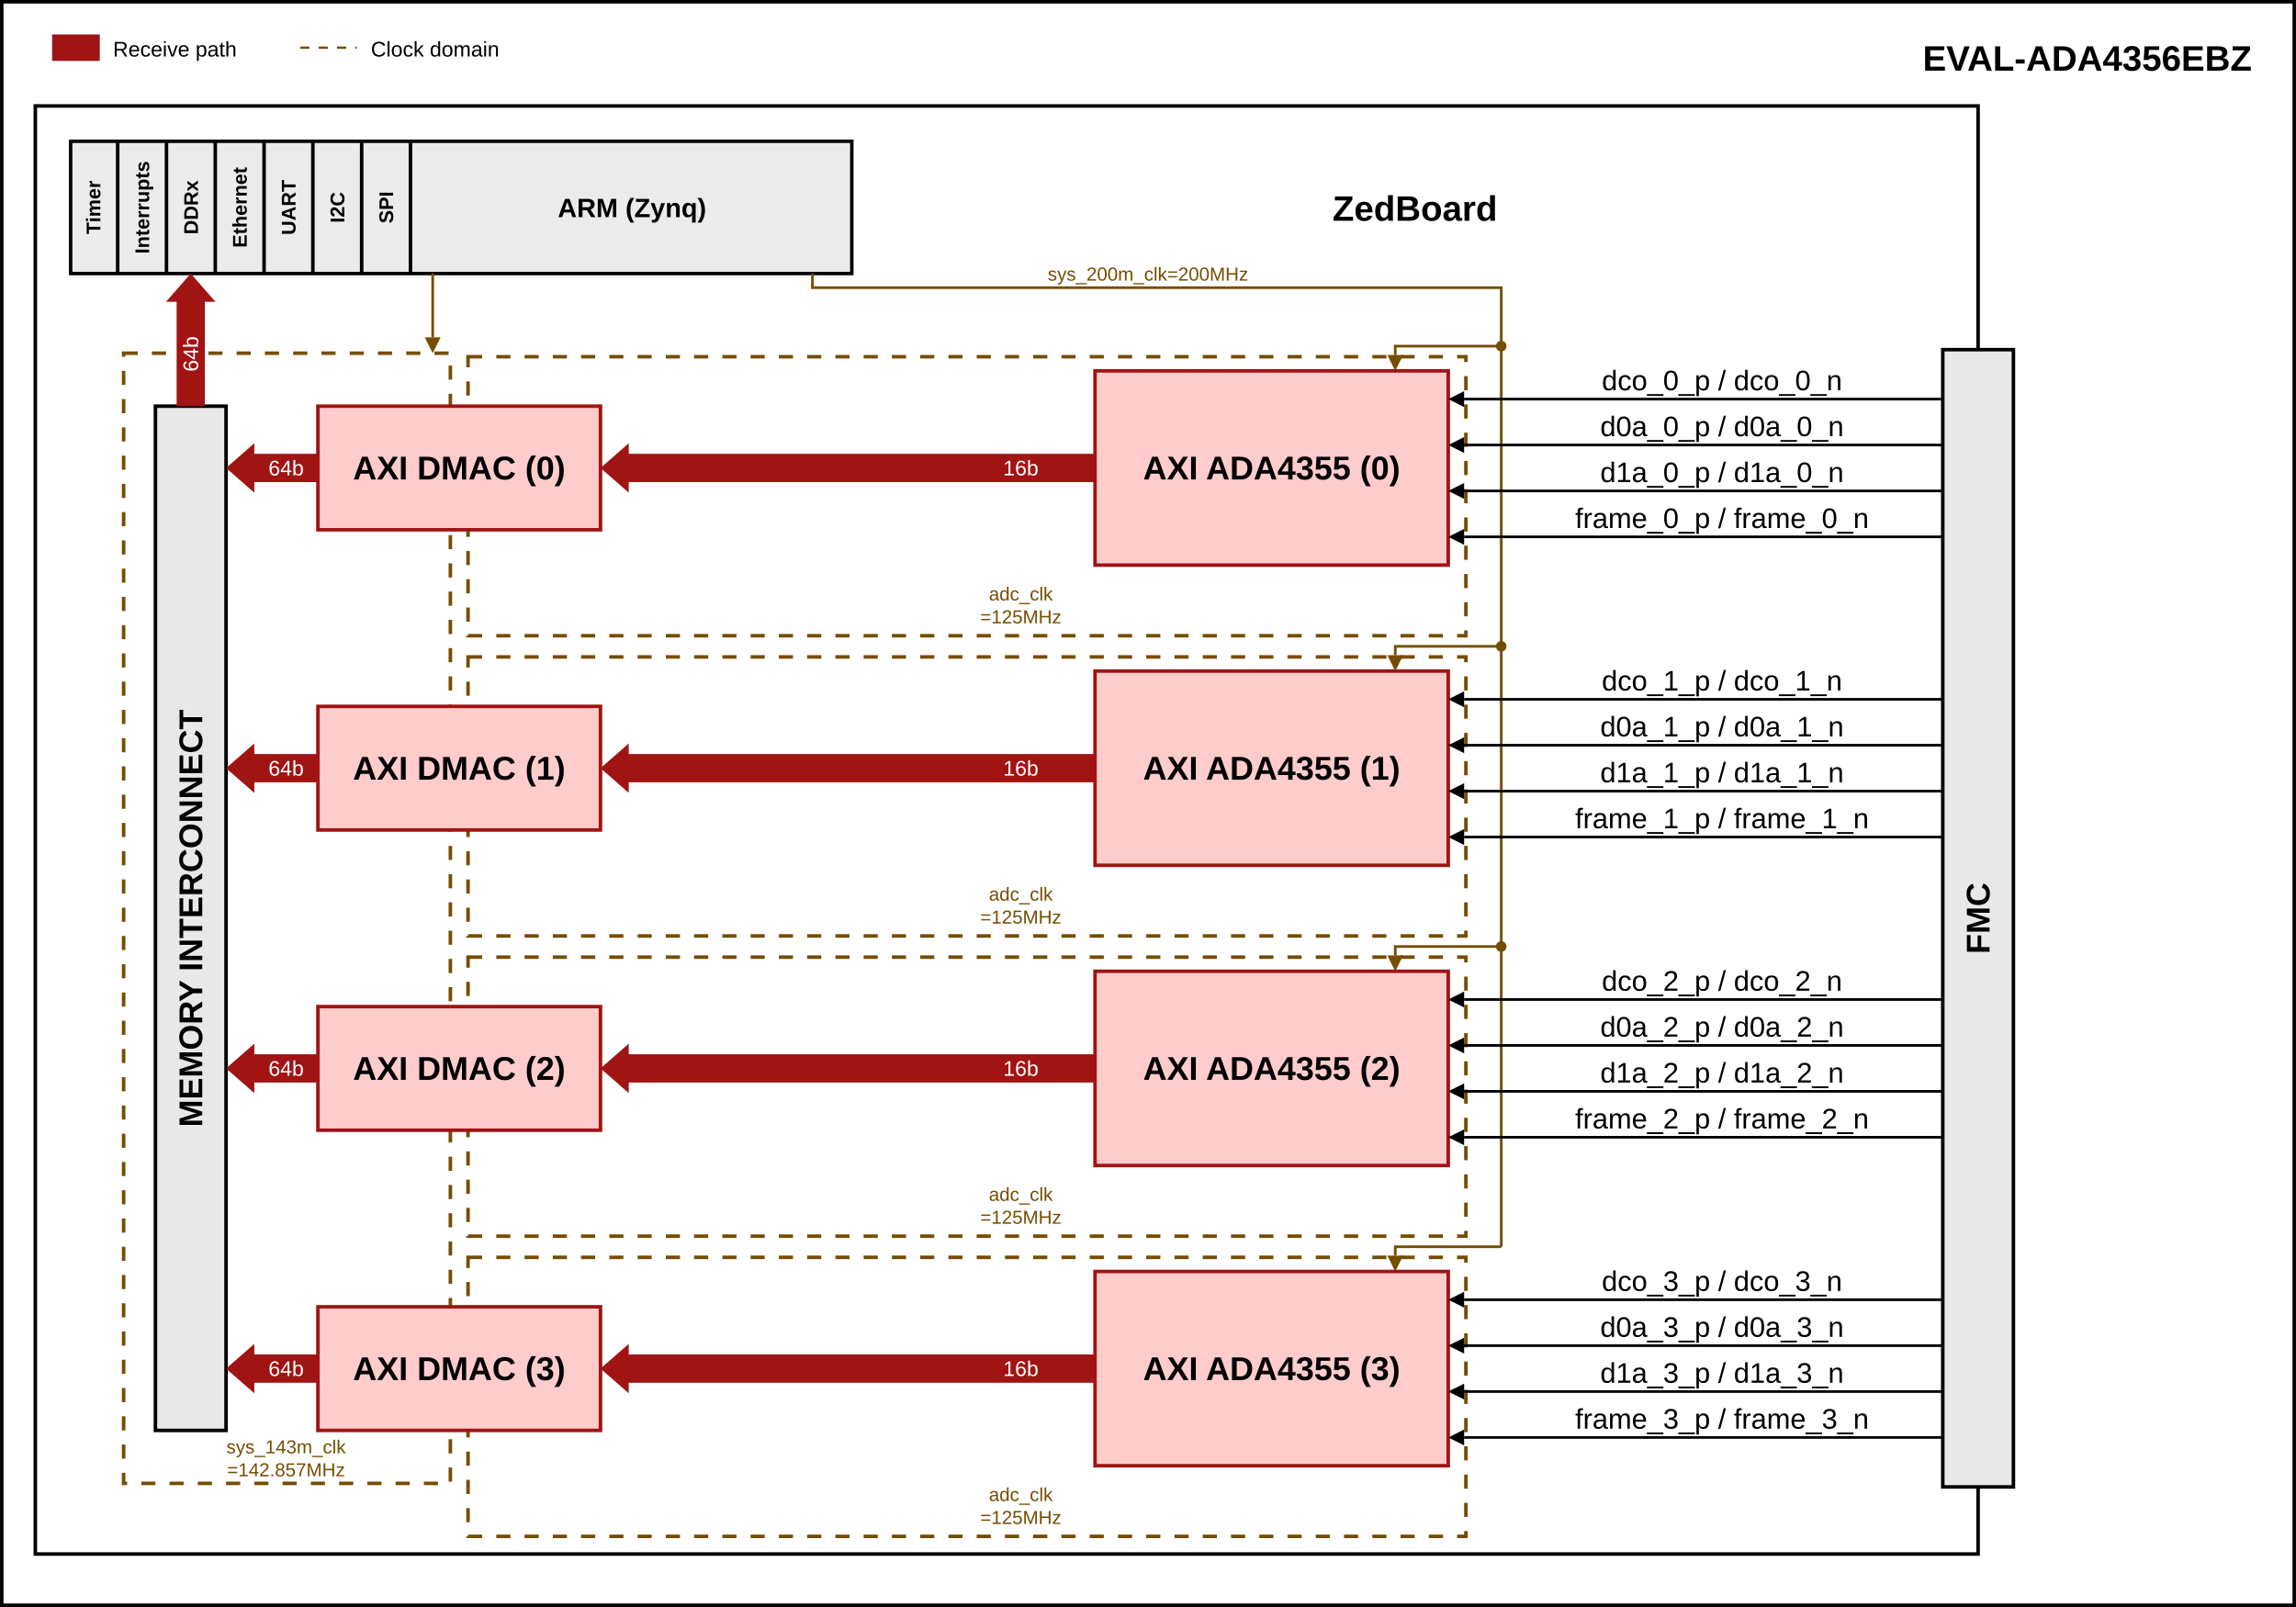
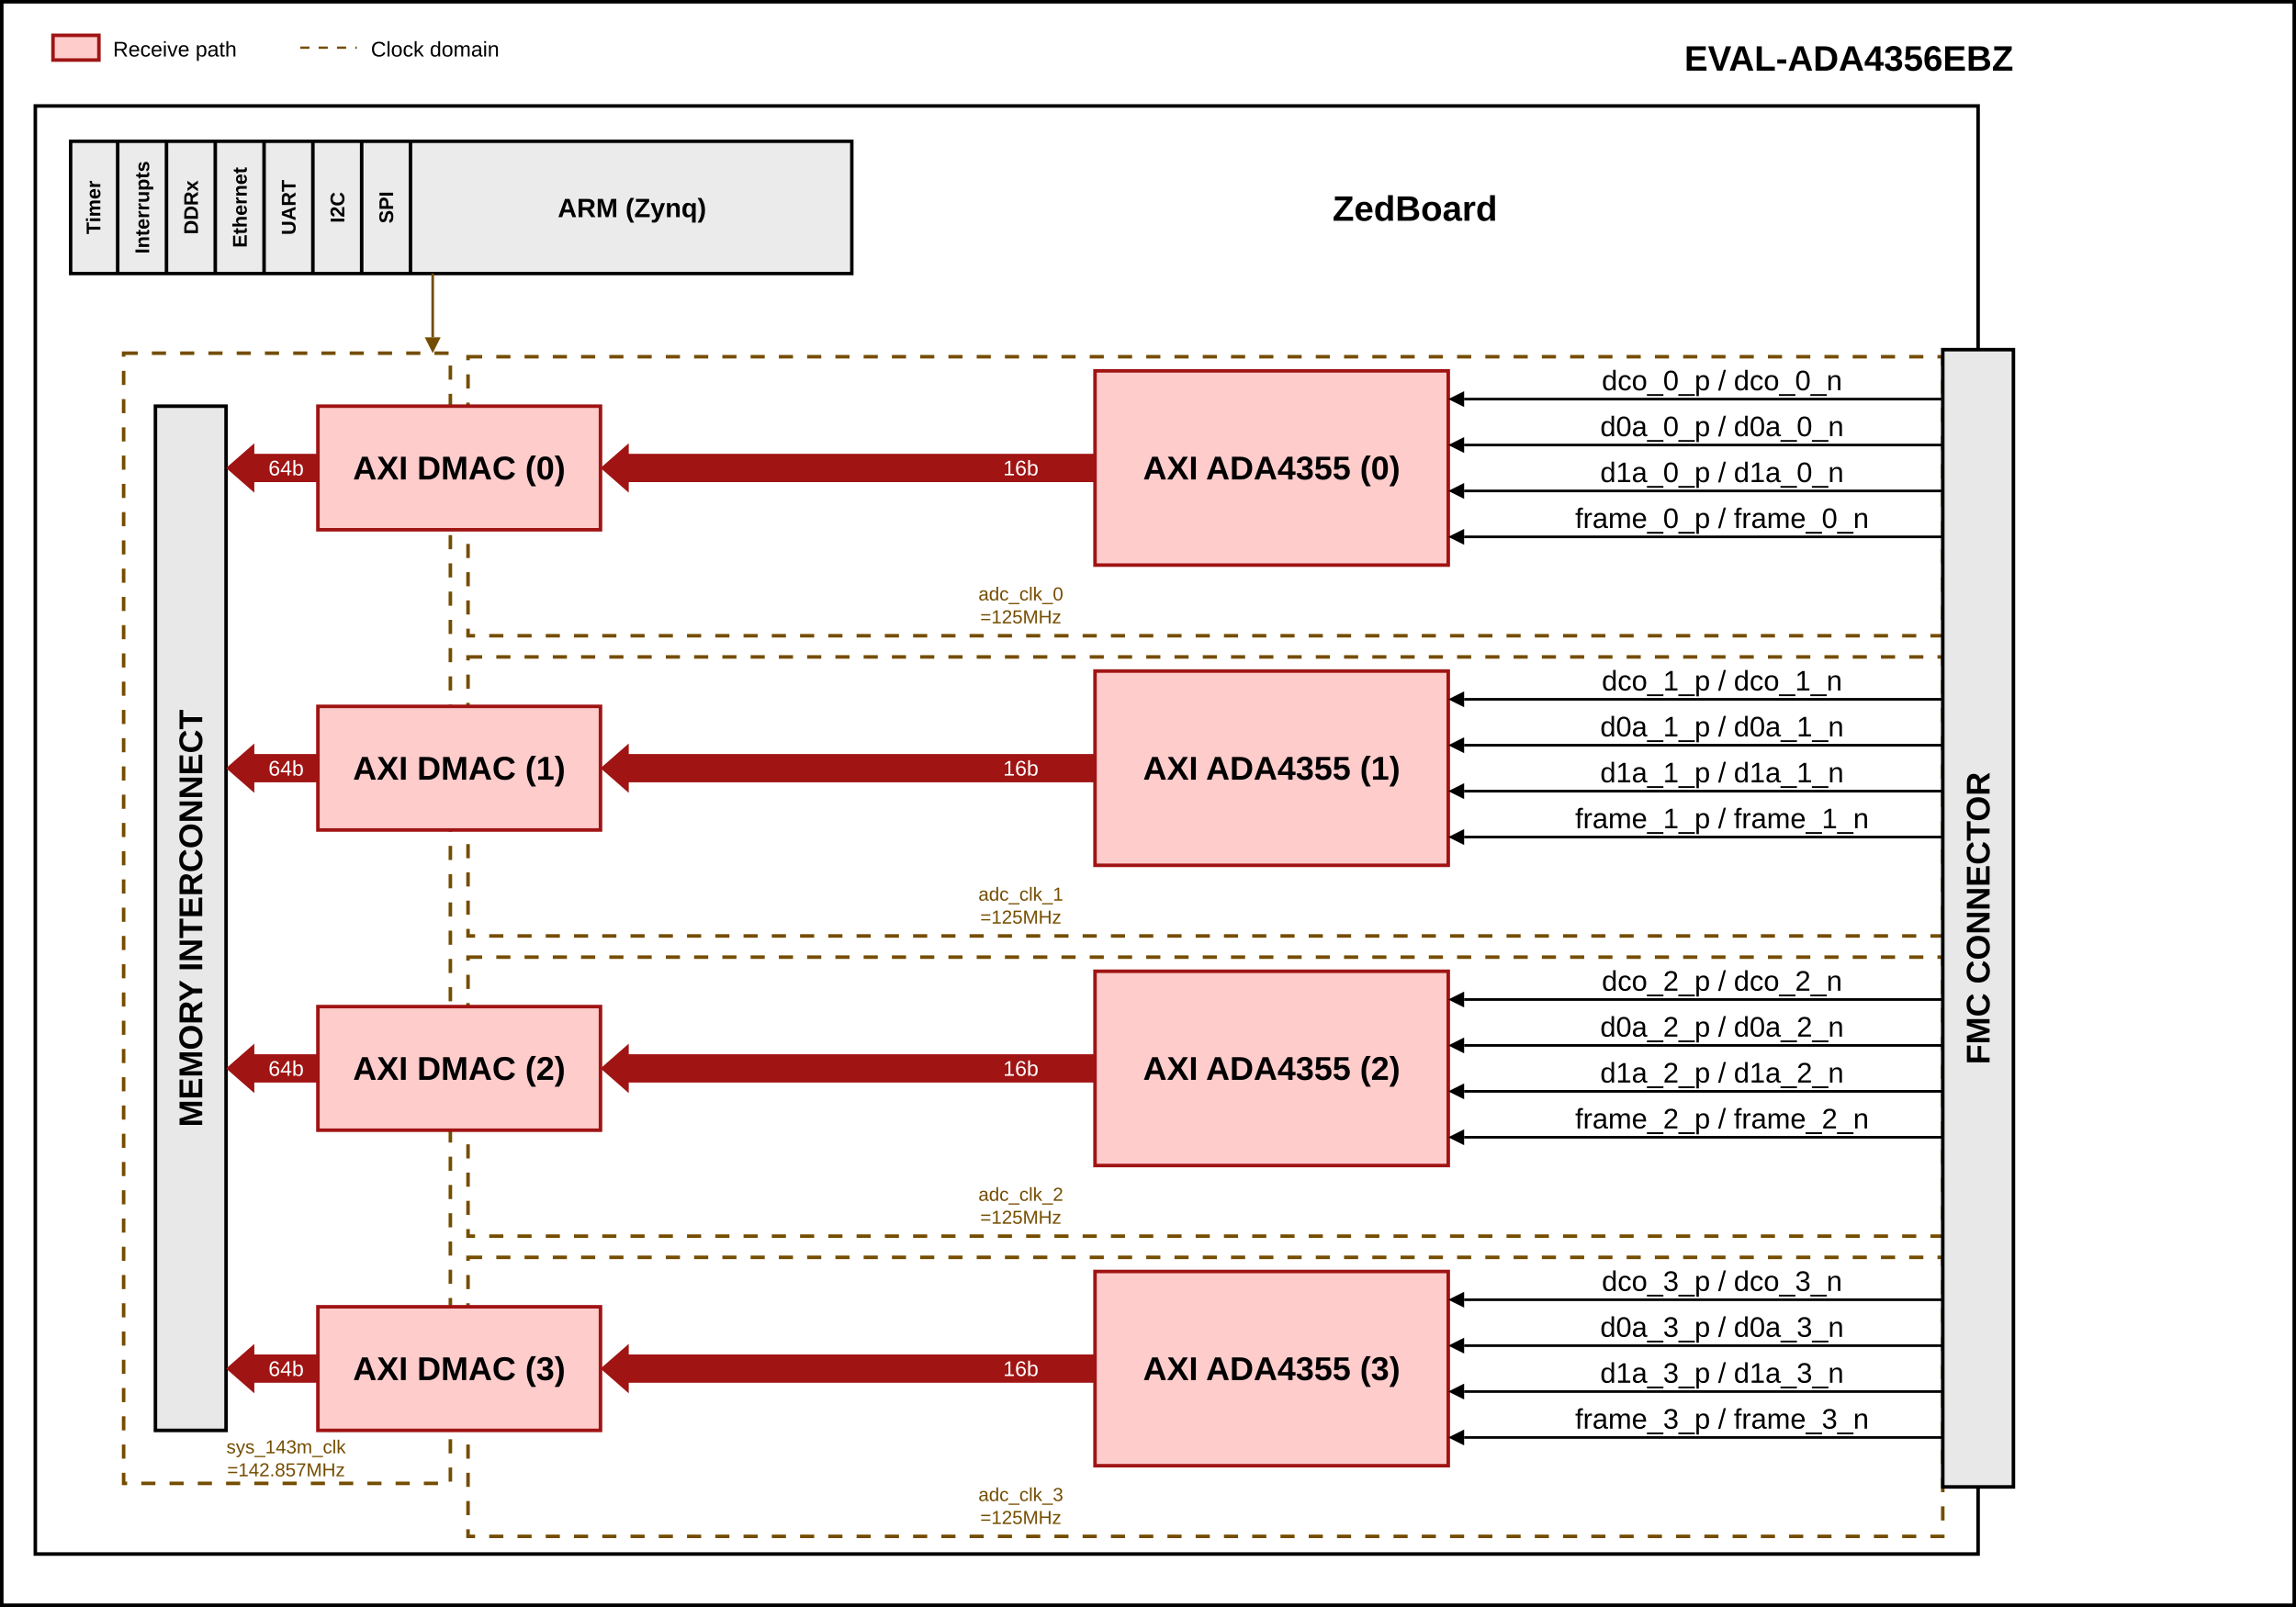
<svg xmlns="http://www.w3.org/2000/svg" version="1.1" width="1300" height="910" viewBox="0 0 1300 910">
  <rect x="1" y="1" width="1298" height="908" style="fill:#ffffff;stroke:#000000;stroke-width:2" />
-   <rect x="30.00" y="20.00" width="26.00" height="14.00" style="fill:#a01414;stroke:#a01414;stroke-width:1" />
+   <rect x="30.00" y="20.00" width="26.00" height="14.00" style="fill:#ffcccc;stroke:#a01414;stroke-width:2" />
  <text x="64.00" y="32.00" style="font-family:Arial;font-size:12px;font-weight:normal;fill:#000000;text-anchor:start">Receive path</text>
  <path d="M 170,27 L 202,27" style="fill:none;stroke:#754d00;stroke-width:1.3;stroke-dasharray:5.2,5.2" />
  <text x="210.00" y="32.00" style="font-family:Arial;font-size:12px;font-weight:normal;fill:#000000;text-anchor:start">Clock domain</text>
-   <text x="1275.00" y="40.00" style="font-family:Arial;font-size:20px;font-weight:bold;fill:#000000;text-anchor:end">EVAL-ADA4356EBZ</text>
+   <text x="1140.00" y="40.00" style="font-family:Arial;font-size:20px;font-weight:bold;fill:#000000;text-anchor:end">EVAL-ADA4356EBZ</text>
  <rect x="20.00" y="60.00" width="1100.00" height="820.00" style="fill:none;stroke:#000000;stroke-width:2" />
  <rect x="40.00" y="80.00" width="442.30" height="74.90" style="fill:#ebebeb;stroke:#000000;stroke-width:1.94" />
  <text x="56.81" y="117.45" transform="rotate(-90 56.81 117.45)" style="font-family:Arial;font-size:11.25px;font-weight:bold;fill:#000000;text-anchor:middle">Timer</text>
  <path d="M 66.63,80.00 L 66.63,154.90" style="fill:none;stroke:#000000;stroke-width:2" />
  <text x="84.44" y="117.45" transform="rotate(-90 84.44 117.45)" style="font-family:Arial;font-size:11.25px;font-weight:bold;fill:#000000;text-anchor:middle">Interrupts</text>
  <path d="M 94.26,80.00 L 94.26,154.90" style="fill:none;stroke:#000000;stroke-width:2" />
  <text x="112.07" y="117.45" transform="rotate(-90 112.07 117.45)" style="font-family:Arial;font-size:11.25px;font-weight:bold;fill:#000000;text-anchor:middle">DDRx</text>
  <path d="M 121.89,80.00 L 121.89,154.90" style="fill:none;stroke:#000000;stroke-width:2" />
  <text x="139.70" y="117.45" transform="rotate(-90 139.70 117.45)" style="font-family:Arial;font-size:11.25px;font-weight:bold;fill:#000000;text-anchor:middle">Ethernet</text>
  <path d="M 149.52,80.00 L 149.52,154.90" style="fill:none;stroke:#000000;stroke-width:2" />
  <text x="167.33" y="117.45" transform="rotate(-90 167.33 117.45)" style="font-family:Arial;font-size:11.25px;font-weight:bold;fill:#000000;text-anchor:middle">UART</text>
  <path d="M 177.15,80.00 L 177.15,154.90" style="fill:none;stroke:#000000;stroke-width:2" />
  <text x="194.96" y="117.45" transform="rotate(-90 194.96 117.45)" style="font-family:Arial;font-size:11.25px;font-weight:bold;fill:#000000;text-anchor:middle">I2C</text>
  <path d="M 204.78,80.00 L 204.78,154.90" style="fill:none;stroke:#000000;stroke-width:2" />
  <text x="222.59" y="117.45" transform="rotate(-90 222.59 117.45)" style="font-family:Arial;font-size:11.25px;font-weight:bold;fill:#000000;text-anchor:middle">SPI</text>
  <path d="M 232.41,80.00 L 232.41,154.90" style="fill:none;stroke:#000000;stroke-width:2" />
  <text x="357.86" y="122.95" style="font-family:Arial;font-size:15px;font-weight:bold;fill:#000000;text-anchor:middle">ARM (Zynq)</text>
  <text x="801.15" y="125.00" style="font-family:Arial;font-size:20px;font-weight:bold;fill:#000000;text-anchor:middle">ZedBoard</text>
  <rect x="70.00" y="200.00" width="185.00" height="640.00" style="fill:none;stroke:#754d00;stroke-width:2;stroke-dasharray:8,8" />
  <text x="162.00" y="823.00" style="font-family:Arial;font-size:10.67px;font-weight:normal;fill:#754d00;text-anchor:middle">sys_143m_clk</text>
  <text x="162.00" y="836.00" style="font-family:Arial;font-size:10.67px;font-weight:normal;fill:#754d00;text-anchor:middle">=142.857MHz</text>
-   <rect x="265.00" y="202.00" width="565.00" height="158.00" style="fill:none;stroke:#754d00;stroke-width:2;stroke-dasharray:8,8" />
-   <text x="578.00" y="340.00" style="font-family:Arial;font-size:10.67px;font-weight:normal;fill:#754d00;text-anchor:middle">adc_clk</text>
+   <rect x="265.00" y="202.00" width="835.00" height="158.00" style="fill:none;stroke:#754d00;stroke-width:2;stroke-dasharray:8,8" />
+   <text x="578.00" y="340.00" style="font-family:Arial;font-size:10.67px;font-weight:normal;fill:#754d00;text-anchor:middle">adc_clk_0</text>
  <text x="578.00" y="353.00" style="font-family:Arial;font-size:10.67px;font-weight:normal;fill:#754d00;text-anchor:middle">=125MHz</text>
-   <rect x="265.00" y="372.00" width="565.00" height="158.00" style="fill:none;stroke:#754d00;stroke-width:2;stroke-dasharray:8,8" />
-   <text x="578.00" y="510.00" style="font-family:Arial;font-size:10.67px;font-weight:normal;fill:#754d00;text-anchor:middle">adc_clk</text>
+   <rect x="265.00" y="372.00" width="835.00" height="158.00" style="fill:none;stroke:#754d00;stroke-width:2;stroke-dasharray:8,8" />
+   <text x="578.00" y="510.00" style="font-family:Arial;font-size:10.67px;font-weight:normal;fill:#754d00;text-anchor:middle">adc_clk_1</text>
  <text x="578.00" y="523.00" style="font-family:Arial;font-size:10.67px;font-weight:normal;fill:#754d00;text-anchor:middle">=125MHz</text>
-   <rect x="265.00" y="542.00" width="565.00" height="158.00" style="fill:none;stroke:#754d00;stroke-width:2;stroke-dasharray:8,8" />
-   <text x="578.00" y="680.00" style="font-family:Arial;font-size:10.67px;font-weight:normal;fill:#754d00;text-anchor:middle">adc_clk</text>
+   <rect x="265.00" y="542.00" width="835.00" height="158.00" style="fill:none;stroke:#754d00;stroke-width:2;stroke-dasharray:8,8" />
+   <text x="578.00" y="680.00" style="font-family:Arial;font-size:10.67px;font-weight:normal;fill:#754d00;text-anchor:middle">adc_clk_2</text>
  <text x="578.00" y="693.00" style="font-family:Arial;font-size:10.67px;font-weight:normal;fill:#754d00;text-anchor:middle">=125MHz</text>
-   <rect x="265.00" y="712.00" width="565.00" height="158.00" style="fill:none;stroke:#754d00;stroke-width:2;stroke-dasharray:8,8" />
-   <text x="578.00" y="850.00" style="font-family:Arial;font-size:10.67px;font-weight:normal;fill:#754d00;text-anchor:middle">adc_clk</text>
+   <rect x="265.00" y="712.00" width="835.00" height="158.00" style="fill:none;stroke:#754d00;stroke-width:2;stroke-dasharray:8,8" />
+   <text x="578.00" y="850.00" style="font-family:Arial;font-size:10.67px;font-weight:normal;fill:#754d00;text-anchor:middle">adc_clk_3</text>
  <text x="578.00" y="863.00" style="font-family:Arial;font-size:10.67px;font-weight:normal;fill:#754d00;text-anchor:middle">=125MHz</text>
  <path d="M 245.00,154.90 L 245.00,191.00" style="fill:none;stroke:#754d00;stroke-width:1.5" />
  <polygon points="245.00,200.00 240.50,191.00 249.50,191.00" style="fill:#754d00;stroke:none" />
-   <path d="M 460.00,154.90 L 460.00,162.90 L 850.00,162.90 L 850.00,706.00" style="fill:none;stroke:#754d00;stroke-width:1.5" />
-   <text x="650.00" y="158.90" style="font-family:Arial;font-size:10.67px;font-weight:normal;fill:#754d00;text-anchor:middle">sys_200m_clk=200MHz</text>
-   <circle cx="850.00" cy="196.00" r="3" style="fill:#754d00;stroke:none" />
-   <path d="M 850.00,196.00 L 790.00,196.00 L 790.00,201.00" style="fill:none;stroke:#754d00;stroke-width:1.5" />
-   <polygon points="790.00,210.00 785.50,201.00 794.50,201.00" style="fill:#754d00;stroke:none" />
-   <circle cx="850.00" cy="366.00" r="3" style="fill:#754d00;stroke:none" />
-   <path d="M 850.00,366.00 L 790.00,366.00 L 790.00,371.00" style="fill:none;stroke:#754d00;stroke-width:1.5" />
-   <polygon points="790.00,380.00 785.50,371.00 794.50,371.00" style="fill:#754d00;stroke:none" />
-   <circle cx="850.00" cy="536.00" r="3" style="fill:#754d00;stroke:none" />
-   <path d="M 850.00,536.00 L 790.00,536.00 L 790.00,541.00" style="fill:none;stroke:#754d00;stroke-width:1.5" />
-   <polygon points="790.00,550.00 785.50,541.00 794.50,541.00" style="fill:#754d00;stroke:none" />
-   <path d="M 850.00,706.00 L 790.00,706.00 L 790.00,711.00" style="fill:none;stroke:#754d00;stroke-width:1.5" />
-   <polygon points="790.00,720.00 785.50,711.00 794.50,711.00" style="fill:#754d00;stroke:none" />
  <rect x="88.00" y="230.00" width="40.00" height="580.00" style="fill:#e8e8e8;stroke:#000000;stroke-width:2" />
  <text x="114.50" y="520.00" transform="rotate(-90 114.50 520.00)" style="font-family:Arial;font-size:18.67px;font-weight:bold;fill:#000000;text-anchor:middle">MEMORY INTERCONNECT</text>
-   <polygon points="100.00,230.00 100.00,170.90 94.00,170.90 108.00,154.90 122.00,170.90 116.00,170.90 116.00,230.00" style="fill:#a01414;stroke:none" />
-   <text x="112.20" y="200.45" transform="rotate(-90 112.20 200.45)" style="font-family:Arial;font-size:12px;font-weight:normal;fill:#ffffff;text-anchor:middle">64b</text>
  <rect x="620.00" y="210.00" width="200.00" height="110.00" style="fill:#ffcccc;stroke:#a01414;stroke-width:2" />
  <text x="720.00" y="271.50" style="font-family:Arial;font-size:18.67px;font-weight:bold;fill:#000000;text-anchor:middle">AXI ADA4355 (0)</text>
  <rect x="180.00" y="230.00" width="160.00" height="70.00" style="fill:#ffcccc;stroke:#a01414;stroke-width:2" />
  <text x="260.00" y="271.50" style="font-family:Arial;font-size:18.67px;font-weight:bold;fill:#000000;text-anchor:middle">AXI DMAC (0)</text>
  <polygon points="620.00,257.00 356.00,257.00 356.00,251.00 340.00,265.00 356.00,279.00 356.00,273.00 620.00,273.00" style="fill:#a01414;stroke:none" />
  <text x="578.00" y="269.20" style="font-family:Arial;font-size:12px;font-weight:normal;fill:#ffffff;text-anchor:middle">16b</text>
  <polygon points="180.00,257.00 144.00,257.00 144.00,251.00 128.00,265.00 144.00,279.00 144.00,273.00 180.00,273.00" style="fill:#a01414;stroke:none" />
  <text x="162.00" y="269.20" style="font-family:Arial;font-size:12px;font-weight:normal;fill:#ffffff;text-anchor:middle">64b</text>
  <path d="M 1100.00,226.00 L 829.00,226.00" style="fill:none;stroke:#000000;stroke-width:1.5" />
  <polygon points="820.00,226.00 829.00,221.50 829.00,230.50" style="fill:#000000;stroke:none" />
  <text x="975.00" y="221.00" style="font-family:Arial;font-size:16px;font-weight:normal;fill:#000000;text-anchor:middle">dco_0_p / dco_0_n</text>
  <path d="M 1100.00,252.00 L 829.00,252.00" style="fill:none;stroke:#000000;stroke-width:1.5" />
  <polygon points="820.00,252.00 829.00,247.50 829.00,256.50" style="fill:#000000;stroke:none" />
  <text x="975.00" y="247.00" style="font-family:Arial;font-size:16px;font-weight:normal;fill:#000000;text-anchor:middle">d0a_0_p / d0a_0_n</text>
  <path d="M 1100.00,278.00 L 829.00,278.00" style="fill:none;stroke:#000000;stroke-width:1.5" />
  <polygon points="820.00,278.00 829.00,273.50 829.00,282.50" style="fill:#000000;stroke:none" />
  <text x="975.00" y="273.00" style="font-family:Arial;font-size:16px;font-weight:normal;fill:#000000;text-anchor:middle">d1a_0_p / d1a_0_n</text>
  <path d="M 1100.00,304.00 L 829.00,304.00" style="fill:none;stroke:#000000;stroke-width:1.5" />
  <polygon points="820.00,304.00 829.00,299.50 829.00,308.50" style="fill:#000000;stroke:none" />
  <text x="975.00" y="299.00" style="font-family:Arial;font-size:16px;font-weight:normal;fill:#000000;text-anchor:middle">frame_0_p / frame_0_n</text>
  <rect x="620.00" y="380.00" width="200.00" height="110.00" style="fill:#ffcccc;stroke:#a01414;stroke-width:2" />
  <text x="720.00" y="441.50" style="font-family:Arial;font-size:18.67px;font-weight:bold;fill:#000000;text-anchor:middle">AXI ADA4355 (1)</text>
  <rect x="180.00" y="400.00" width="160.00" height="70.00" style="fill:#ffcccc;stroke:#a01414;stroke-width:2" />
  <text x="260.00" y="441.50" style="font-family:Arial;font-size:18.67px;font-weight:bold;fill:#000000;text-anchor:middle">AXI DMAC (1)</text>
  <polygon points="620.00,427.00 356.00,427.00 356.00,421.00 340.00,435.00 356.00,449.00 356.00,443.00 620.00,443.00" style="fill:#a01414;stroke:none" />
  <text x="578.00" y="439.20" style="font-family:Arial;font-size:12px;font-weight:normal;fill:#ffffff;text-anchor:middle">16b</text>
  <polygon points="180.00,427.00 144.00,427.00 144.00,421.00 128.00,435.00 144.00,449.00 144.00,443.00 180.00,443.00" style="fill:#a01414;stroke:none" />
  <text x="162.00" y="439.20" style="font-family:Arial;font-size:12px;font-weight:normal;fill:#ffffff;text-anchor:middle">64b</text>
  <path d="M 1100.00,396.00 L 829.00,396.00" style="fill:none;stroke:#000000;stroke-width:1.5" />
  <polygon points="820.00,396.00 829.00,391.50 829.00,400.50" style="fill:#000000;stroke:none" />
  <text x="975.00" y="391.00" style="font-family:Arial;font-size:16px;font-weight:normal;fill:#000000;text-anchor:middle">dco_1_p / dco_1_n</text>
  <path d="M 1100.00,422.00 L 829.00,422.00" style="fill:none;stroke:#000000;stroke-width:1.5" />
  <polygon points="820.00,422.00 829.00,417.50 829.00,426.50" style="fill:#000000;stroke:none" />
  <text x="975.00" y="417.00" style="font-family:Arial;font-size:16px;font-weight:normal;fill:#000000;text-anchor:middle">d0a_1_p / d0a_1_n</text>
  <path d="M 1100.00,448.00 L 829.00,448.00" style="fill:none;stroke:#000000;stroke-width:1.5" />
  <polygon points="820.00,448.00 829.00,443.50 829.00,452.50" style="fill:#000000;stroke:none" />
  <text x="975.00" y="443.00" style="font-family:Arial;font-size:16px;font-weight:normal;fill:#000000;text-anchor:middle">d1a_1_p / d1a_1_n</text>
  <path d="M 1100.00,474.00 L 829.00,474.00" style="fill:none;stroke:#000000;stroke-width:1.5" />
  <polygon points="820.00,474.00 829.00,469.50 829.00,478.50" style="fill:#000000;stroke:none" />
  <text x="975.00" y="469.00" style="font-family:Arial;font-size:16px;font-weight:normal;fill:#000000;text-anchor:middle">frame_1_p / frame_1_n</text>
  <rect x="620.00" y="550.00" width="200.00" height="110.00" style="fill:#ffcccc;stroke:#a01414;stroke-width:2" />
  <text x="720.00" y="611.50" style="font-family:Arial;font-size:18.67px;font-weight:bold;fill:#000000;text-anchor:middle">AXI ADA4355 (2)</text>
  <rect x="180.00" y="570.00" width="160.00" height="70.00" style="fill:#ffcccc;stroke:#a01414;stroke-width:2" />
  <text x="260.00" y="611.50" style="font-family:Arial;font-size:18.67px;font-weight:bold;fill:#000000;text-anchor:middle">AXI DMAC (2)</text>
  <polygon points="620.00,597.00 356.00,597.00 356.00,591.00 340.00,605.00 356.00,619.00 356.00,613.00 620.00,613.00" style="fill:#a01414;stroke:none" />
  <text x="578.00" y="609.20" style="font-family:Arial;font-size:12px;font-weight:normal;fill:#ffffff;text-anchor:middle">16b</text>
  <polygon points="180.00,597.00 144.00,597.00 144.00,591.00 128.00,605.00 144.00,619.00 144.00,613.00 180.00,613.00" style="fill:#a01414;stroke:none" />
  <text x="162.00" y="609.20" style="font-family:Arial;font-size:12px;font-weight:normal;fill:#ffffff;text-anchor:middle">64b</text>
  <path d="M 1100.00,566.00 L 829.00,566.00" style="fill:none;stroke:#000000;stroke-width:1.5" />
  <polygon points="820.00,566.00 829.00,561.50 829.00,570.50" style="fill:#000000;stroke:none" />
  <text x="975.00" y="561.00" style="font-family:Arial;font-size:16px;font-weight:normal;fill:#000000;text-anchor:middle">dco_2_p / dco_2_n</text>
  <path d="M 1100.00,592.00 L 829.00,592.00" style="fill:none;stroke:#000000;stroke-width:1.5" />
  <polygon points="820.00,592.00 829.00,587.50 829.00,596.50" style="fill:#000000;stroke:none" />
  <text x="975.00" y="587.00" style="font-family:Arial;font-size:16px;font-weight:normal;fill:#000000;text-anchor:middle">d0a_2_p / d0a_2_n</text>
  <path d="M 1100.00,618.00 L 829.00,618.00" style="fill:none;stroke:#000000;stroke-width:1.5" />
  <polygon points="820.00,618.00 829.00,613.50 829.00,622.50" style="fill:#000000;stroke:none" />
  <text x="975.00" y="613.00" style="font-family:Arial;font-size:16px;font-weight:normal;fill:#000000;text-anchor:middle">d1a_2_p / d1a_2_n</text>
  <path d="M 1100.00,644.00 L 829.00,644.00" style="fill:none;stroke:#000000;stroke-width:1.5" />
  <polygon points="820.00,644.00 829.00,639.50 829.00,648.50" style="fill:#000000;stroke:none" />
  <text x="975.00" y="639.00" style="font-family:Arial;font-size:16px;font-weight:normal;fill:#000000;text-anchor:middle">frame_2_p / frame_2_n</text>
  <rect x="620.00" y="720.00" width="200.00" height="110.00" style="fill:#ffcccc;stroke:#a01414;stroke-width:2" />
  <text x="720.00" y="781.50" style="font-family:Arial;font-size:18.67px;font-weight:bold;fill:#000000;text-anchor:middle">AXI ADA4355 (3)</text>
  <rect x="180.00" y="740.00" width="160.00" height="70.00" style="fill:#ffcccc;stroke:#a01414;stroke-width:2" />
  <text x="260.00" y="781.50" style="font-family:Arial;font-size:18.67px;font-weight:bold;fill:#000000;text-anchor:middle">AXI DMAC (3)</text>
  <polygon points="620.00,767.00 356.00,767.00 356.00,761.00 340.00,775.00 356.00,789.00 356.00,783.00 620.00,783.00" style="fill:#a01414;stroke:none" />
  <text x="578.00" y="779.20" style="font-family:Arial;font-size:12px;font-weight:normal;fill:#ffffff;text-anchor:middle">16b</text>
  <polygon points="180.00,767.00 144.00,767.00 144.00,761.00 128.00,775.00 144.00,789.00 144.00,783.00 180.00,783.00" style="fill:#a01414;stroke:none" />
  <text x="162.00" y="779.20" style="font-family:Arial;font-size:12px;font-weight:normal;fill:#ffffff;text-anchor:middle">64b</text>
  <path d="M 1100.00,736.00 L 829.00,736.00" style="fill:none;stroke:#000000;stroke-width:1.5" />
  <polygon points="820.00,736.00 829.00,731.50 829.00,740.50" style="fill:#000000;stroke:none" />
  <text x="975.00" y="731.00" style="font-family:Arial;font-size:16px;font-weight:normal;fill:#000000;text-anchor:middle">dco_3_p / dco_3_n</text>
  <path d="M 1100.00,762.00 L 829.00,762.00" style="fill:none;stroke:#000000;stroke-width:1.5" />
  <polygon points="820.00,762.00 829.00,757.50 829.00,766.50" style="fill:#000000;stroke:none" />
  <text x="975.00" y="757.00" style="font-family:Arial;font-size:16px;font-weight:normal;fill:#000000;text-anchor:middle">d0a_3_p / d0a_3_n</text>
  <path d="M 1100.00,788.00 L 829.00,788.00" style="fill:none;stroke:#000000;stroke-width:1.5" />
  <polygon points="820.00,788.00 829.00,783.50 829.00,792.50" style="fill:#000000;stroke:none" />
  <text x="975.00" y="783.00" style="font-family:Arial;font-size:16px;font-weight:normal;fill:#000000;text-anchor:middle">d1a_3_p / d1a_3_n</text>
  <path d="M 1100.00,814.00 L 829.00,814.00" style="fill:none;stroke:#000000;stroke-width:1.5" />
  <polygon points="820.00,814.00 829.00,809.50 829.00,818.50" style="fill:#000000;stroke:none" />
  <text x="975.00" y="809.00" style="font-family:Arial;font-size:16px;font-weight:normal;fill:#000000;text-anchor:middle">frame_3_p / frame_3_n</text>
  <rect x="1100.00" y="198.00" width="40.00" height="644.00" style="fill:#e8e8e8;stroke:#000000;stroke-width:2" />
-   <text x="1126.50" y="520.00" transform="rotate(-90 1126.50 520.00)" style="font-family:Arial;font-size:18.67px;font-weight:bold;fill:#000000;text-anchor:middle">FMC</text>
+   <text x="1126.50" y="520.00" transform="rotate(-90 1126.50 520.00)" style="font-family:Arial;font-size:18.67px;font-weight:bold;fill:#000000;text-anchor:middle">FMC CONNECTOR</text>
</svg>
